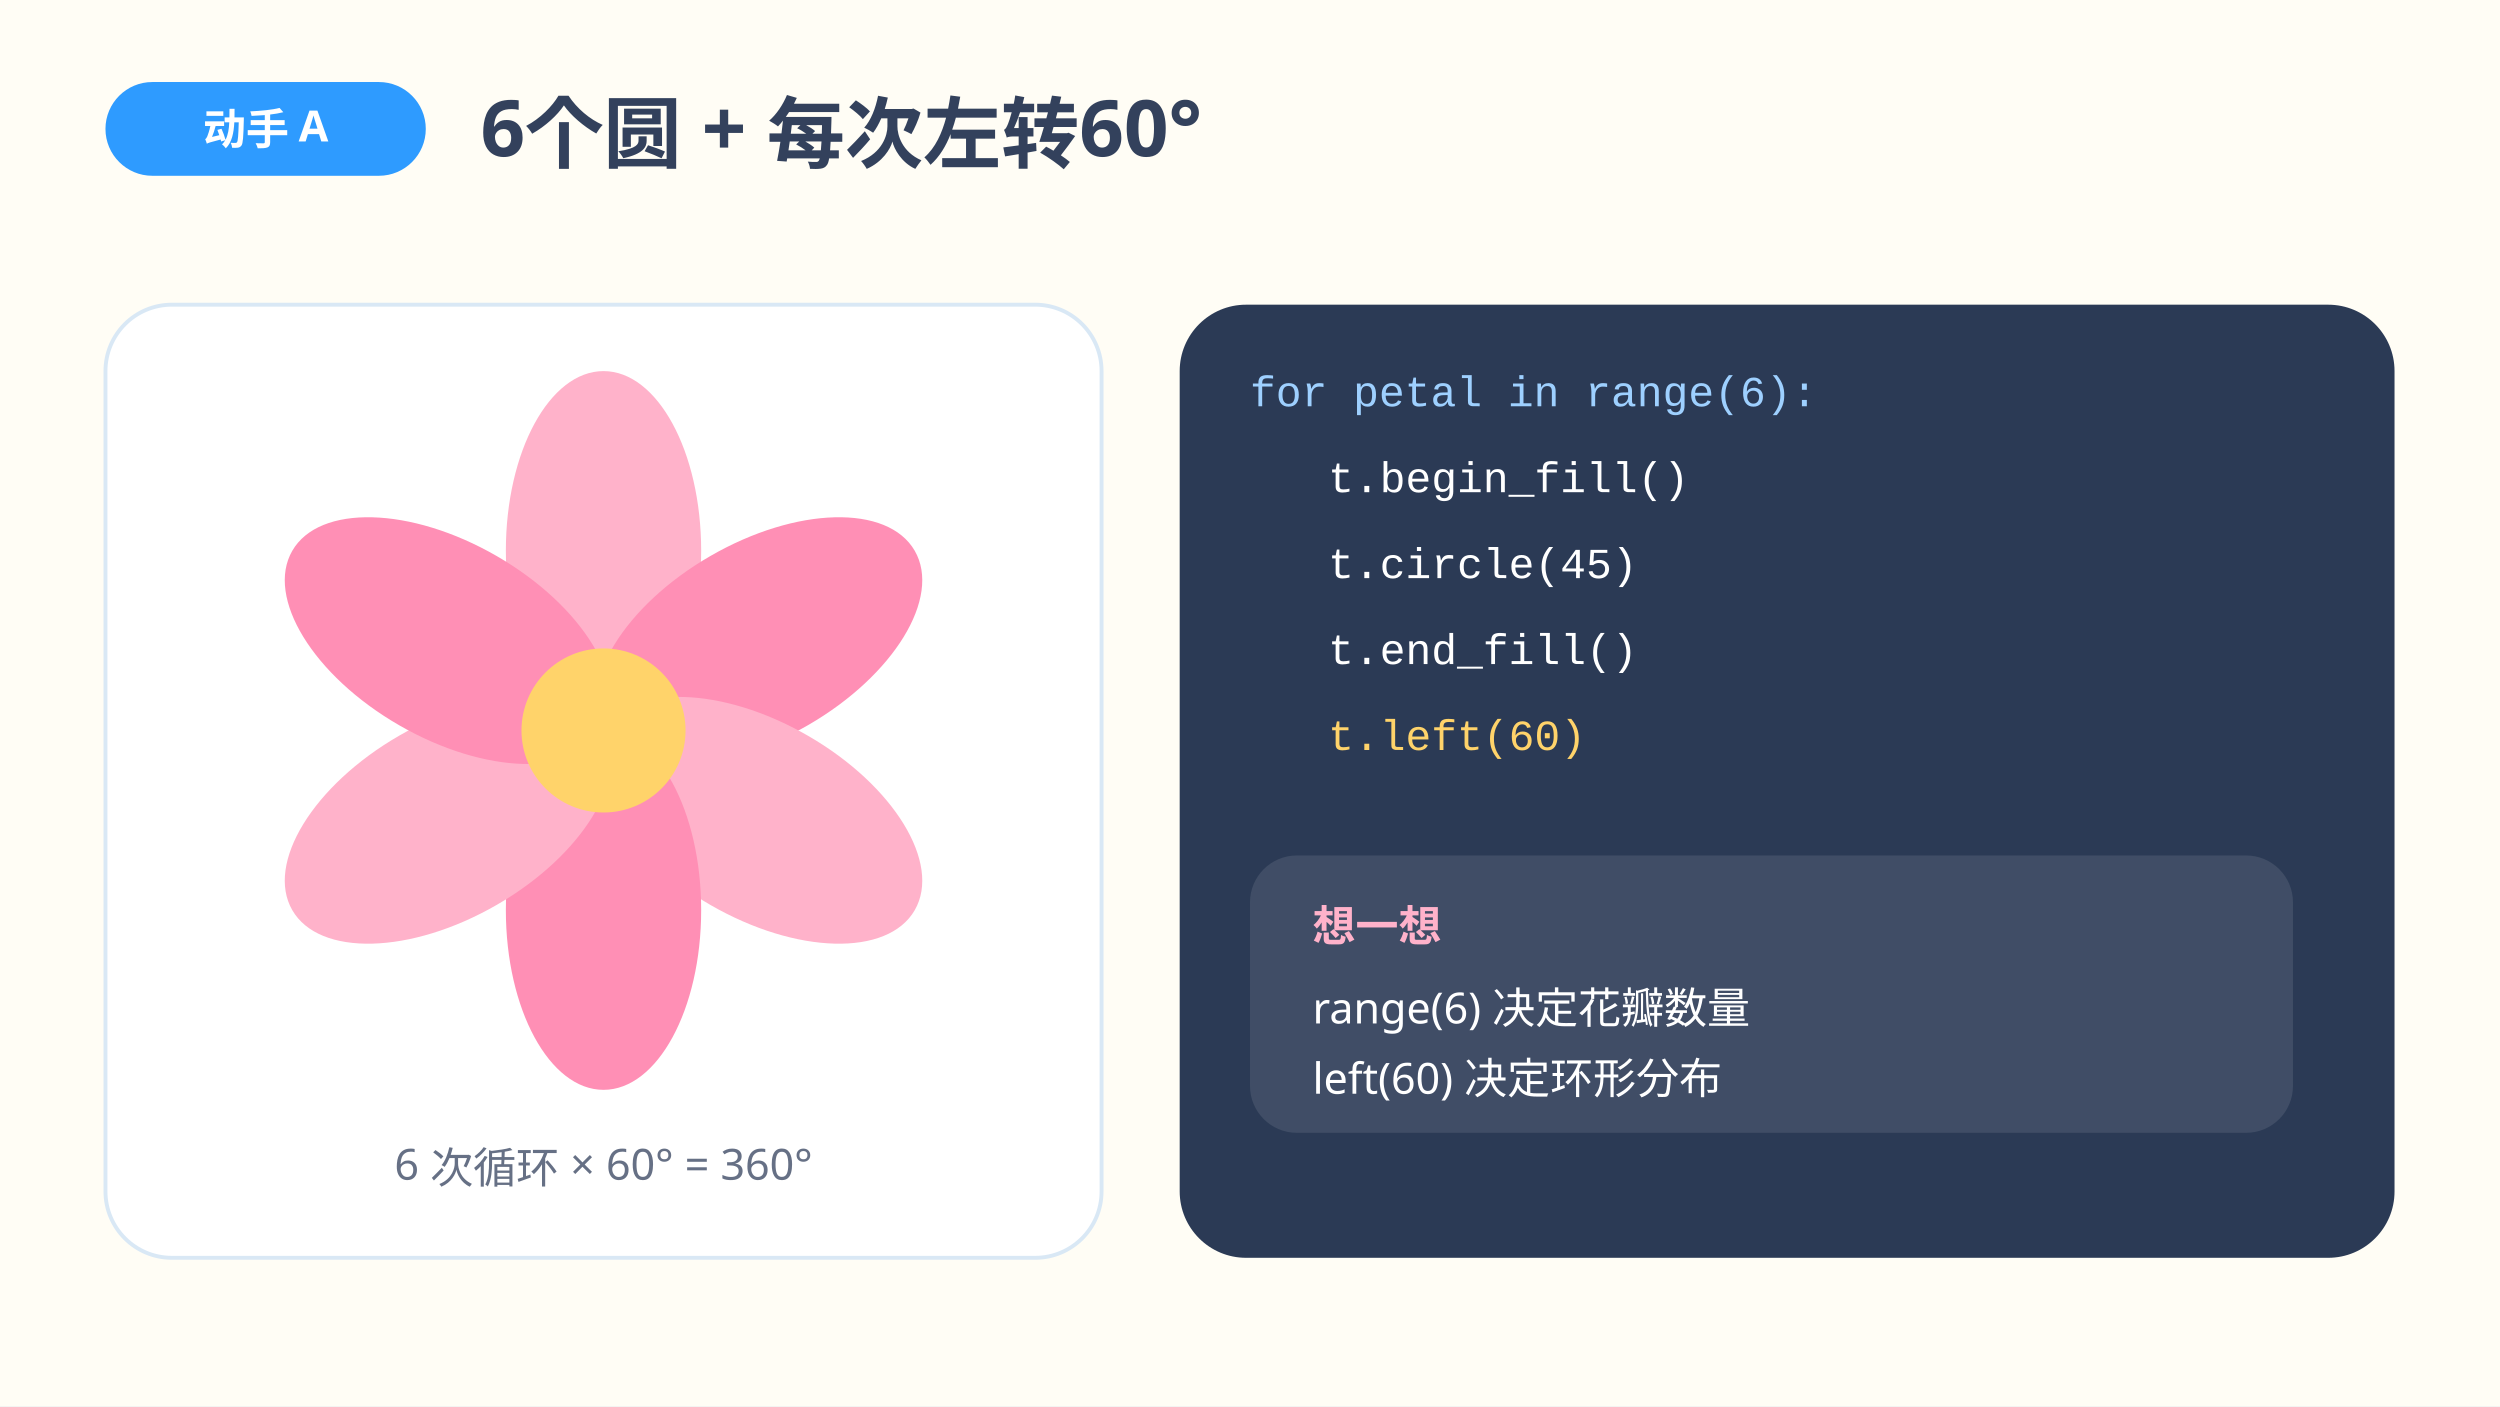
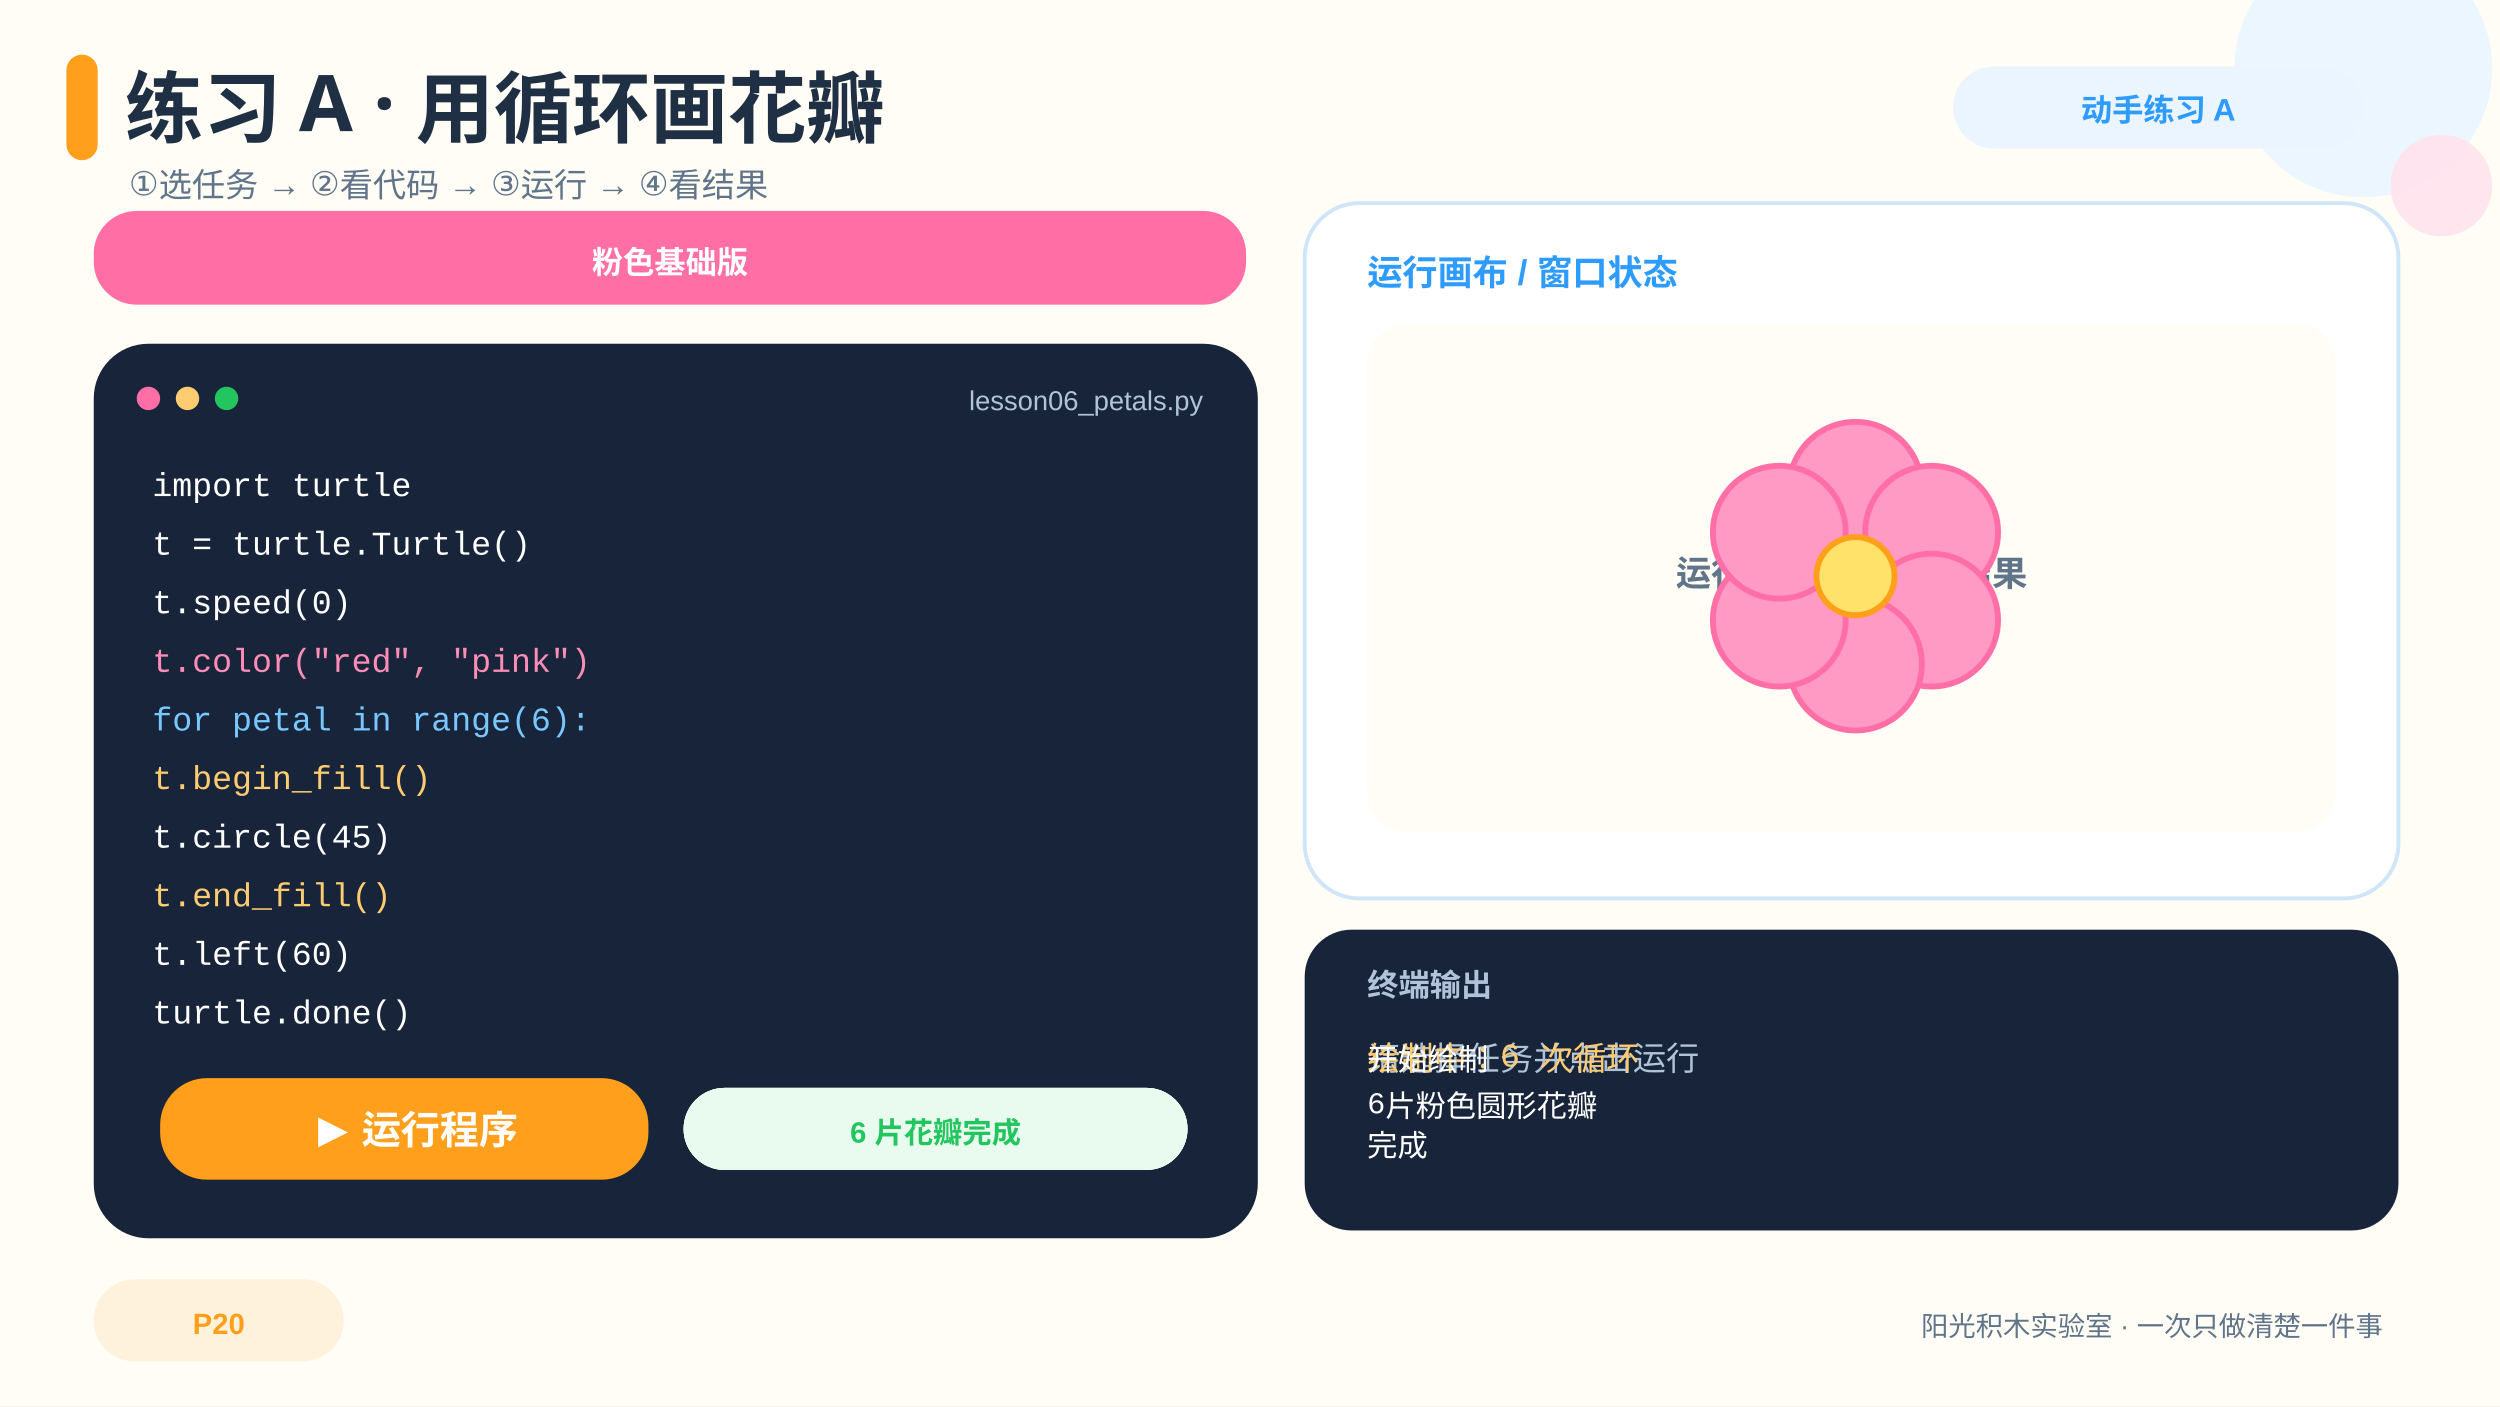
- <svg xmlns="http://www.w3.org/2000/svg" viewBox="0 0 1280 720" data-pptx-page-role="content" font-family="Microsoft YaHei, Segoe UI, sans-serif">
-   <rect width="1280" height="720" fill="#FFFDF5" />
-   <g id="header" data-pptx-bounds="54 36 1172 92">
-     <rect x="54" y="42" width="164" height="48" rx="24" fill="#2E9BFF" />
-     <text x="136" y="74" text-anchor="middle" font-size="22" font-weight="700" fill="#FFFFFF">动手 A</text>
-     <text x="246" y="80" font-size="40" font-weight="700" fill="#33415C">6个圆 + 每次左转60°</text>
+ <svg xmlns="http://www.w3.org/2000/svg" viewBox="0 0 1280 720" data-pptx-page-role="content" font-family="Microsoft YaHei, Arial, sans-serif">
+   <rect x="0" y="0" width="1280" height="720" rx="0" fill="#FFFDF5" id="page-bg" />
+   <circle cx="1210" cy="35" r="66" fill="#EAF5FF" opacity="0.9" />
+   <circle cx="1250" cy="95" r="26" fill="#FFE2ED" opacity="0.9" />
+   <rect x="34" y="28" width="16" height="54" rx="8" fill="#FF9F1C" />
+   <text x="64" y="70" font-family="YouYuan, Microsoft YaHei, sans-serif" font-size="40" font-weight="700" fill="#203044" text-anchor="start">练习 A · 用循环画花瓣</text>
+   <text x="66" y="100" font-family="Microsoft YaHei, Arial, sans-serif" font-size="17" font-weight="400" fill="#60758A" text-anchor="start">①选任务 → ②看代码 → ③运行 → ④看结果</text>
+   <rect x="1000" y="34" width="210" height="42" rx="21" fill="#EAF5FF" />
+   <text x="1105.0" y="62" font-family="Microsoft YaHei, Arial, sans-serif" font-size="16" font-weight="700" fill="#2E9BFF" text-anchor="middle">动手练习 A</text>
+   <rect x="48" y="655" width="128" height="42" rx="21" fill="#FFF2DC" />
+   <text x="112.0" y="683" font-family="Microsoft YaHei, Arial, sans-serif" font-size="15" font-weight="700" fill="#FF9F1C" text-anchor="middle">P20</text>
+   <g id="task-t1-button" data-pptx-bounds="48 108 590 48">
+     <rect x="48" y="108" width="590" height="48" rx="22" fill="#FF6FA5" />
+     <text x="343" y="140" font-family="Microsoft YaHei, Arial, sans-serif" font-size="16" font-weight="700" fill="#FFFFFF" text-anchor="middle">粉色基础版</text>
  </g>
-   <g id="flower" data-pptx-bounds="54 156 510 488">
-     <rect x="54" y="156" width="510" height="488" rx="34" fill="#FFFFFF" stroke="#D9E8F5" stroke-width="2" />
-     <g transform="translate(309 374)">
-       <ellipse cx="0" cy="-92" rx="50" ry="92" fill="#FFB2CA" transform="rotate(0)" />
-       <ellipse cx="0" cy="-92" rx="50" ry="92" fill="#FF8FB5" transform="rotate(60)" />
-       <ellipse cx="0" cy="-92" rx="50" ry="92" fill="#FFB2CA" transform="rotate(120)" />
-       <ellipse cx="0" cy="-92" rx="50" ry="92" fill="#FF8FB5" transform="rotate(180)" />
-       <ellipse cx="0" cy="-92" rx="50" ry="92" fill="#FFB2CA" transform="rotate(240)" />
-       <ellipse cx="0" cy="-92" rx="50" ry="92" fill="#FF8FB5" transform="rotate(300)" />
-       <circle r="42" fill="#FFD36A" />
+   <g id="task-t1-hit" data-pptx-role="decoration" data-pptx-bounds="0 0 1280 720">
+     <rect x="48" y="108" width="590" height="48" rx="20" fill="#FFFFFF" opacity="0.001" />
+   </g>
+   <rect x="48" y="176" width="596" height="458" rx="28" fill="#17243A" id="editor-shell" />
+   <circle cx="76" cy="204" r="6" fill="#FF6FA5" />
+   <circle cx="96" cy="204" r="6" fill="#FFCC71" />
+   <circle cx="116" cy="204" r="6" fill="#22C55E" />
+   <text x="616" y="210" font-family="Microsoft YaHei, Arial, sans-serif" font-size="14" font-weight="400" fill="#AFC3D9" text-anchor="end">lesson06_petals.py</text>
+   <g id="code-t1-state" data-pptx-role="decoration" data-pptx-bounds="0 0 1280 720">
+     <rect x="66" y="226" width="558" height="306" rx="14" fill="#17243A" />
+     <text x="78" y="254" font-family="Consolas, Courier New, monospace" font-size="17" font-weight="400" fill="#FFFFFF" text-anchor="start">import turtle</text>
+     <text x="78" y="284" font-family="Consolas, Courier New, monospace" font-size="17" font-weight="400" fill="#FFFFFF" text-anchor="start">t = turtle.Turtle()</text>
+     <text x="78" y="314" font-family="Consolas, Courier New, monospace" font-size="17" font-weight="400" fill="#FFFFFF" text-anchor="start">t.speed(0)</text>
+     <text x="78" y="344" font-family="Consolas, Courier New, monospace" font-size="17" font-weight="400" fill="#FF8DB8" text-anchor="start">t.color("red", "pink")</text>
+     <text x="78" y="374" font-family="Consolas, Courier New, monospace" font-size="17" font-weight="400" fill="#79C7FF" text-anchor="start">for petal in range(6):</text>
+     <text x="78" y="404" font-family="Consolas, Courier New, monospace" font-size="17" font-weight="400" fill="#FFCC71" text-anchor="start">    t.begin_fill()</text>
+     <text x="78" y="434" font-family="Consolas, Courier New, monospace" font-size="17" font-weight="400" fill="#FFFFFF" text-anchor="start">    t.circle(45)</text>
+     <text x="78" y="464" font-family="Consolas, Courier New, monospace" font-size="17" font-weight="400" fill="#FFCC71" text-anchor="start">    t.end_fill()</text>
+     <text x="78" y="494" font-family="Consolas, Courier New, monospace" font-size="17" font-weight="400" fill="#FFFFFF" text-anchor="start">    t.left(60)</text>
+     <text x="78" y="524" font-family="Consolas, Courier New, monospace" font-size="17" font-weight="400" fill="#FFFFFF" text-anchor="start">turtle.done()</text>
+   </g>
+   <g id="run-t1-button" data-pptx-role="decoration" data-pptx-bounds="0 0 1280 720">
+     <rect x="82" y="552" width="250" height="52" rx="24" fill="#FF9F1C" />
+     <text x="214" y="585" font-family="Microsoft YaHei, Arial, sans-serif" font-size="20" font-weight="700" fill="#FFFFFF" text-anchor="middle">▶ 运行程序</text>
+   </g>
+   <g id="status-guide" data-pptx-role="decoration" data-pptx-bounds="0 0 1280 720">
+     <rect x="350" y="557" width="258" height="42" rx="21" fill="#EAF5FF" />
+     <text x="479.0" y="585" font-family="Microsoft YaHei, Arial, sans-serif" font-size="15" font-weight="700" fill="#2E9BFF" text-anchor="middle">已选任务，等待运行</text>
+   </g>
+   <g id="status-running" data-pptx-role="decoration" data-pptx-bounds="0 0 1280 720">
+     <rect x="350" y="557" width="258" height="42" rx="21" fill="#FFF2DC" />
+     <text x="479.0" y="585" font-family="Microsoft YaHei, Arial, sans-serif" font-size="15" font-weight="700" fill="#FF9F1C" text-anchor="middle">绘制中：6 次循环</text>
+   </g>
+   <g id="status-done" data-pptx-role="decoration" data-pptx-bounds="0 0 1280 720">
+     <rect x="350" y="557" width="258" height="42" rx="21" fill="#E9FBEF" />
+     <text x="479.0" y="585" font-family="Microsoft YaHei, Arial, sans-serif" font-size="15" font-weight="700" fill="#22C55E" text-anchor="middle">6 片花瓣完成</text>
+   </g>
+   <rect x="668" y="104" width="560" height="356" rx="28" fill="#FFFFFF" stroke="#CFE5F8" stroke-width="2" id="canvas-shell" />
+   <text x="700" y="146" font-family="Microsoft YaHei, Arial, sans-serif" font-size="18" font-weight="700" fill="#2E9BFF" text-anchor="start">运行画布 / 窗口状态</text>
+   <rect x="700" y="166" width="496" height="260" rx="20" fill="#FFFDF5" id="canvas-inner" />
+   <g id="canvas-guide" data-pptx-role="decoration" data-pptx-bounds="0 0 1280 720">
+     <text x="948" y="300" font-family="Microsoft YaHei, Arial, sans-serif" font-size="18" font-weight="700" fill="#60758A" text-anchor="middle">运行后这里才出现结果</text>
+   </g>
+   <g id="preview-t1" data-pptx-role="decoration" data-pptx-bounds="0 0 1280 720">
+     <g opacity="1">
+       <circle cx="950.0" cy="250.0" r="34.0" fill="#FF9AC4" stroke="#FF6FA5" stroke-width="3" />
+       <circle cx="989.0" cy="272.5" r="34.0" fill="#FF9AC4" stroke="#FF6FA5" stroke-width="3" />
+       <circle cx="989.0" cy="317.5" r="34.0" fill="#FF9AC4" stroke="#FF6FA5" stroke-width="3" />
+       <circle cx="950.0" cy="340.0" r="34.0" fill="#FF9AC4" stroke="#FF6FA5" stroke-width="3" />
+       <circle cx="911.0" cy="317.5" r="34.0" fill="#FF9AC4" stroke="#FF6FA5" stroke-width="3" />
+       <circle cx="911.0" cy="272.5" r="34.0" fill="#FF9AC4" stroke="#FF6FA5" stroke-width="3" />
+       <circle cx="950" cy="295" r="20.0" fill="#FFE26A" stroke="#FF9F1C" stroke-width="3" />
    </g>
-     <text x="309" y="604" text-anchor="middle" font-size="22" fill="#667085">6 次循环 × 60° = 360°</text>
  </g>
-   <g id="logic" data-pptx-bounds="604 156 622 488">
-     <rect x="604" y="156" width="622" height="488" rx="34" fill="#2B3A55" />
-     <text x="640" y="208" font-family="Consolas, Courier New, monospace" font-size="22" fill="#9ED0FF">for petal in range(6):</text>
-     <text x="680" y="252" font-family="Consolas, Courier New, monospace" font-size="22" fill="#FFFFFF">t.begin_fill()</text>
-     <text x="680" y="296" font-family="Consolas, Courier New, monospace" font-size="22" fill="#FFFFFF">t.circle(45)</text>
-     <text x="680" y="340" font-family="Consolas, Courier New, monospace" font-size="22" fill="#FFFFFF">t.end_fill()</text>
-     <text x="680" y="384" font-family="Consolas, Courier New, monospace" font-size="22" fill="#FFD36A">t.left(60)</text>
-     <rect x="640" y="438" width="534" height="142" rx="24" fill="#FFFFFF" opacity="0.1" />
-     <text x="672" y="482" font-size="22" font-weight="700" fill="#FFB2CA">想一想</text>
-     <text x="672" y="524" font-size="22" fill="#FFFFFF">range(6) 决定花瓣数量</text>
-     <text x="672" y="560" font-size="22" fill="#FFFFFF">left(60) 决定环形分布</text>
+   <rect x="668" y="476" width="560" height="154" rx="24" fill="#17243A" id="terminal-shell" />
+   <text x="700" y="510" font-family="Microsoft YaHei, Arial, sans-serif" font-size="16" font-weight="700" fill="#AFC3D9" text-anchor="start">终端输出</text>
+   <g id="terminal-guide" data-pptx-role="decoration" data-pptx-bounds="0 0 1280 720">
+     <text x="700" y="548" font-family="Consolas, Courier New, monospace" font-size="17" font-weight="400" fill="#AFC3D9" text-anchor="start">请选择任务并点击运行</text>
+   </g>
+   <g id="terminal-running" data-pptx-role="decoration" data-pptx-bounds="0 0 1280 720">
+     <text x="700" y="548" font-family="Consolas, Courier New, monospace" font-size="17" font-weight="400" fill="#FFCC71" text-anchor="start">绘制中：6 次循环</text>
+   </g>
+   <g id="term-t1-l01" data-pptx-role="decoration" data-pptx-bounds="0 0 1280 720">
+     <text x="700" y="548" font-family="Consolas, Courier New, monospace" font-size="15.5" font-weight="400" fill="#FFFFFF" text-anchor="start">开始绘制</text>
+   </g>
+   <g id="term-t1-l02" data-pptx-role="decoration" data-pptx-bounds="0 0 1280 720">
+     <text x="700" y="570" font-family="Consolas, Courier New, monospace" font-size="15.5" font-weight="400" fill="#FFFFFF" text-anchor="start">6片粉色圆形花瓣</text>
+   </g>
+   <g id="term-t1-l03" data-pptx-role="decoration" data-pptx-bounds="0 0 1280 720">
+     <text x="700" y="592" font-family="Consolas, Courier New, monospace" font-size="15.5" font-weight="400" fill="#FFFFFF" text-anchor="start">完成</text>
+   </g>
+   <text x="1220" y="684" font-family="Microsoft YaHei, Arial, sans-serif" font-size="14" font-weight="400" fill="#60758A" text-anchor="end">阳光积木实验室 · 一次只做清楚一件事</text>
+   <g id="run-t1-hit" data-pptx-role="decoration" data-pptx-bounds="0 0 1280 720">
+     <rect x="82" y="552" width="250" height="52" rx="20" fill="#FFFFFF" opacity="0.001" />
  </g>
</svg>
